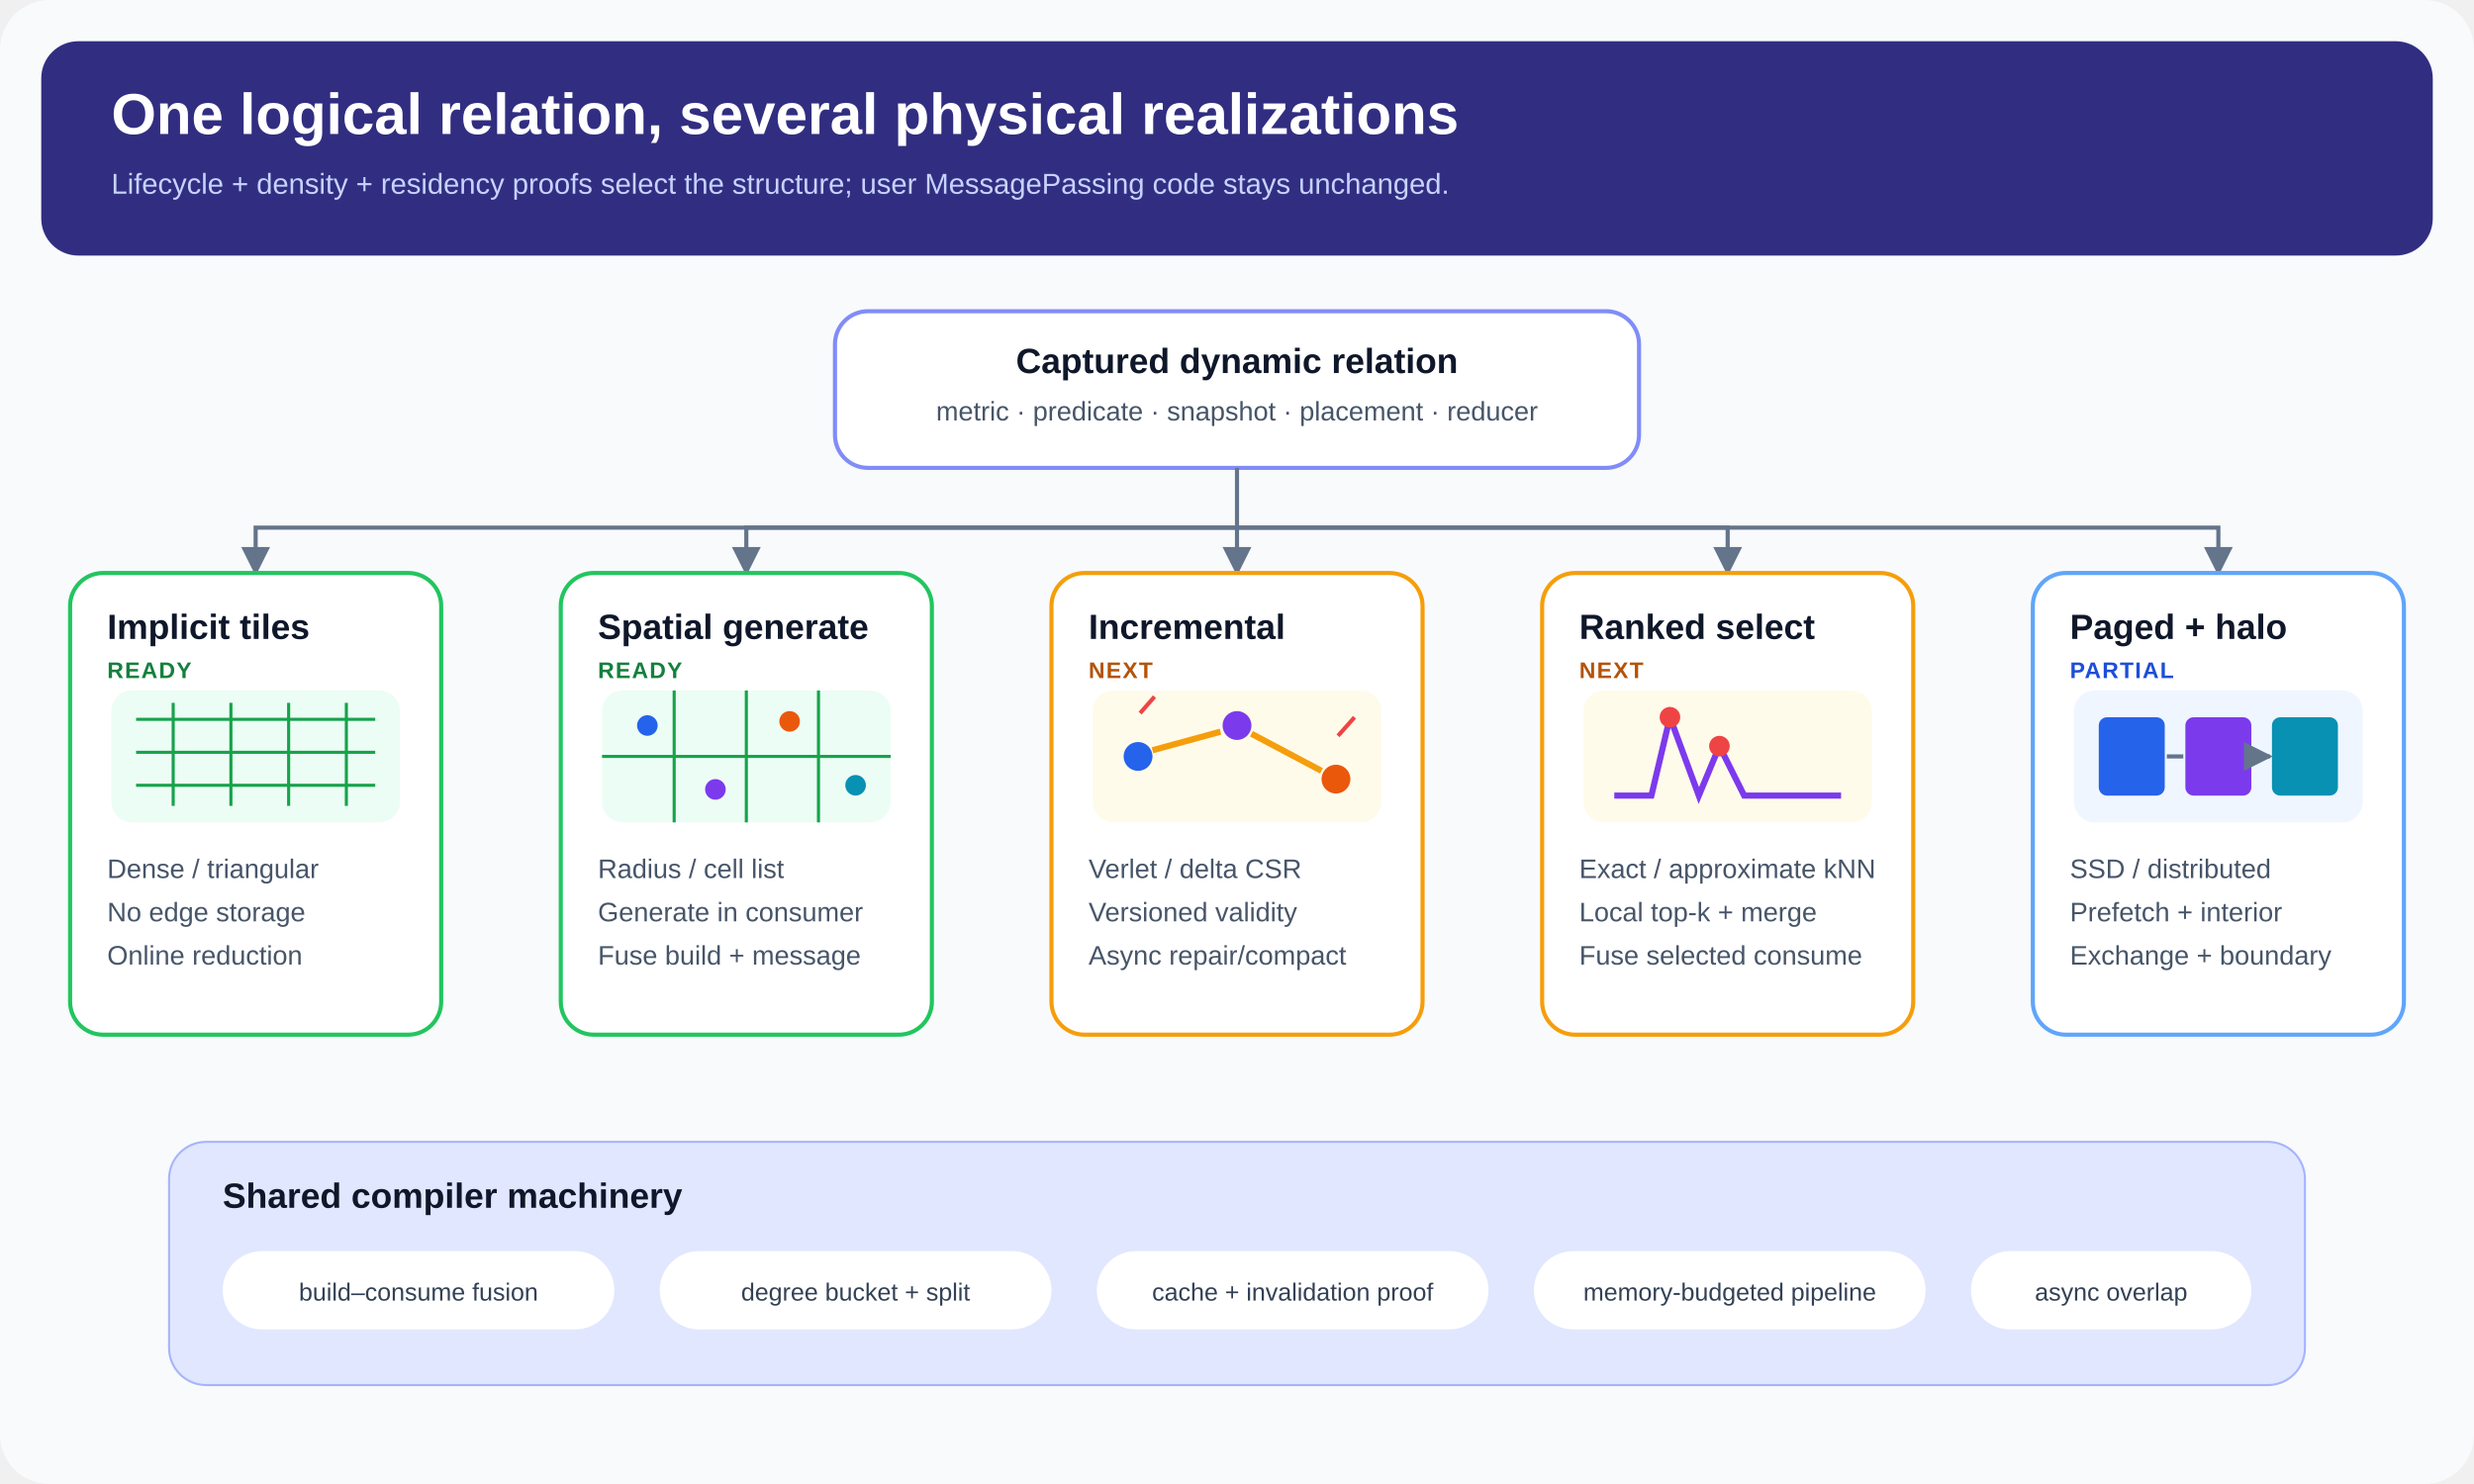
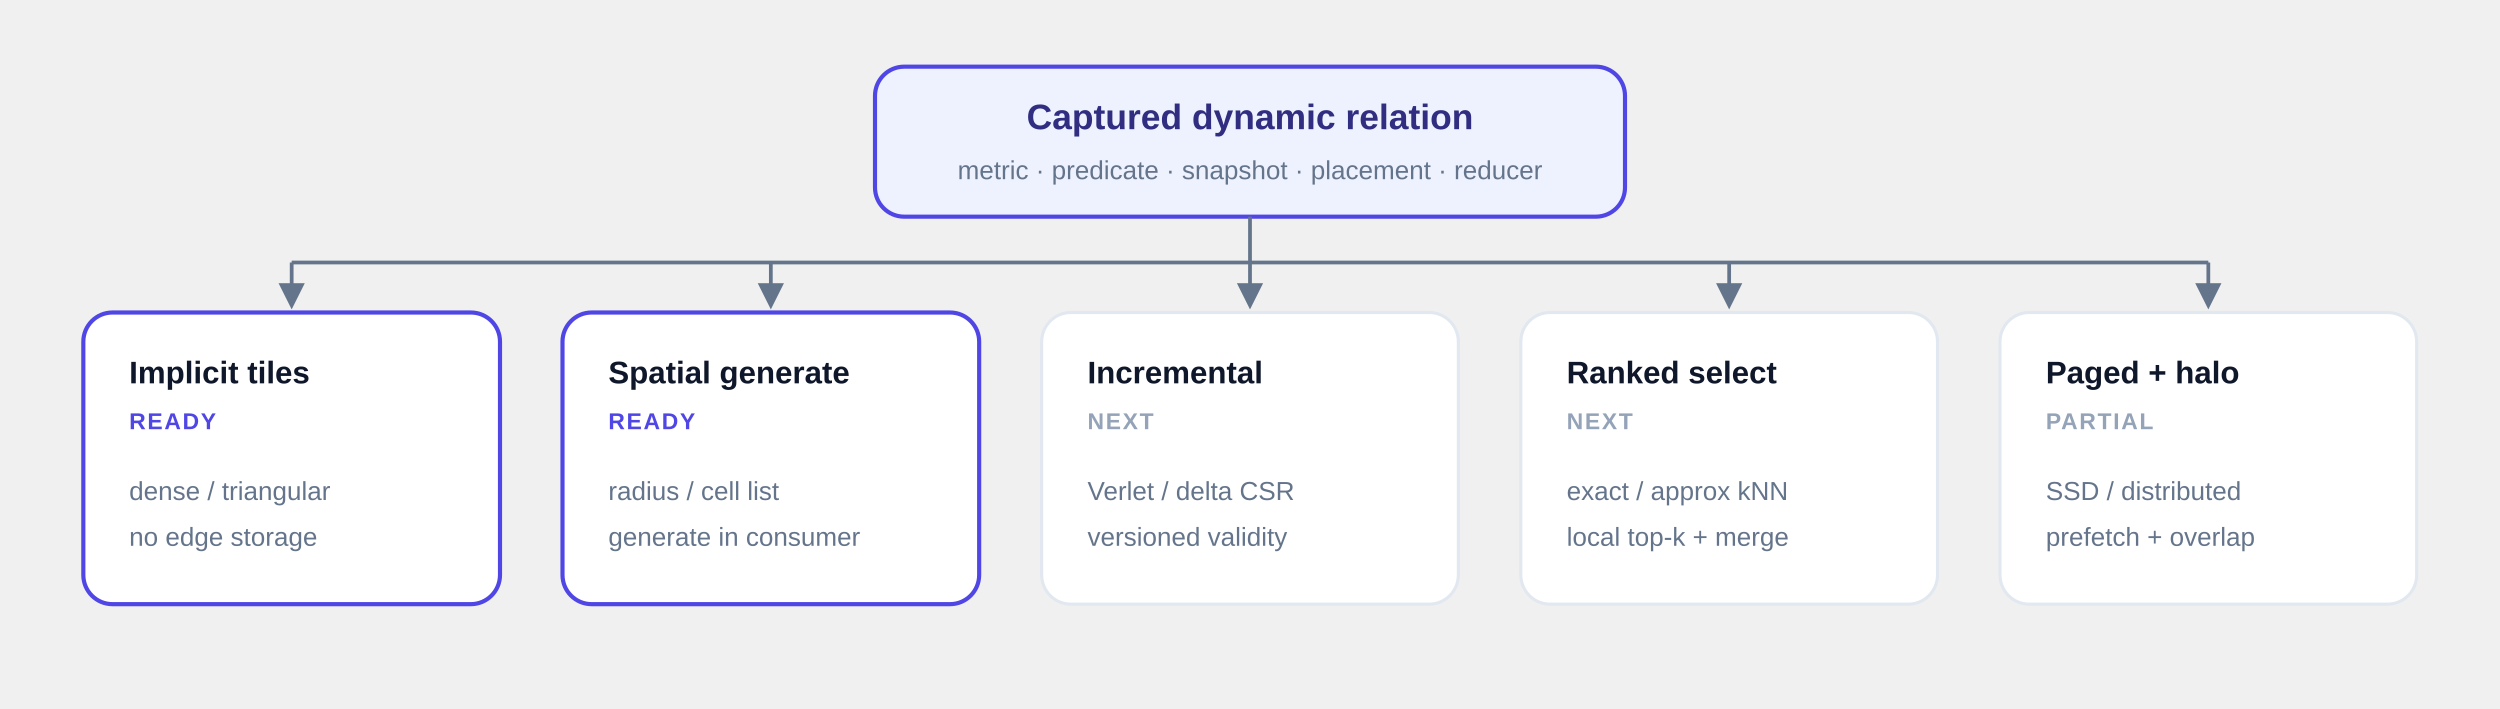
- <svg xmlns="http://www.w3.org/2000/svg" width="1200" height="720" viewBox="0 0 1200 720" role="img" aria-labelledby="title desc">
+ <svg xmlns="http://www.w3.org/2000/svg" width="1200" height="340" viewBox="0 0 1200 340" role="img" aria-labelledby="title desc">
  <defs>
-     <linearGradient id="header" x1="0" x2="1">
-       <stop offset="0" stop-color="#172554" />
-       <stop offset="1" stop-color="#312e81" />
-     </linearGradient>
-     <marker id="arrow" viewBox="0 0 10 10" refX="9" refY="5" markerWidth="7" markerHeight="7" orient="auto-start-reverse">
-       <path d="M0 0L10 5L0 10z" fill="#64748b" />
+     <marker id="drsA" viewBox="0 0 10 10" refX="8" refY="5" markerWidth="7" markerHeight="7" orient="auto-start-reverse">
+       <path d="M0 0l10 5-10 5z" fill="#64748b" />
    </marker>
    <style>
-       text{font-family:Arial,sans-serif}.title{font-size:28px;font-weight:700;fill:#fff}.sub{font-size:14px;fill:#c7d2fe}
-       .cardTitle{font-size:17px;font-weight:700;fill:#0f172a}.body{font-size:13px;fill:#475569}
-       .status{font-size:11px;font-weight:700;letter-spacing:.6px}.chip{font-size:12px;fill:#334155}
-       .flow{stroke:#64748b;stroke-width:2;fill:none;marker-end:url(#arrow)}
+       text{font-family:Arial,sans-serif}
+       .rootTitle{font-size:17px;font-weight:700;fill:#312e81}
+       .cardTitle{font-size:15px;font-weight:700;fill:#0f172a}
+       .status{font-size:11px;font-weight:700;letter-spacing:.8px}
+       .ready{fill:#4f46e5}
+       .pending{fill:#94a3b8}
+       .body{font-size:12.5px;fill:#64748b}
+       .flow{stroke:#64748b;stroke-width:1.8;fill:none}
    </style>
  </defs>
-   <rect width="1200" height="720" rx="24" fill="#f8fafc" />
-   <rect x="20" y="20" width="1160" height="104" rx="18" fill="#312e81" />
-   <text x="54" y="65" class="title">One logical relation, several physical realizations</text>
-   <text x="54" y="94" class="sub">Lifecycle + density + residency proofs select the structure; user MessagePassing code stays unchanged.</text>
-   <rect x="405" y="151" width="390" height="76" rx="16" fill="#fff" stroke="#818cf8" stroke-width="2" />
-   <text x="600" y="181" text-anchor="middle" class="cardTitle">Captured dynamic relation</text>
-   <text x="600" y="204" text-anchor="middle" class="body">metric · predicate · snapshot · placement · reducer</text>
-   <path d="M600 227V256H124V278" class="flow" />
-   <path d="M600 256H362V278" class="flow" />
-   <path d="M600 256V278" class="flow" />
-   <path d="M600 256H838V278" class="flow" />
-   <path d="M600 256H1076V278" class="flow" />
-   <g>
-     <rect x="34" y="278" width="180" height="224" rx="16" fill="#fff" stroke="#22c55e" stroke-width="2" />
-     <text x="52" y="310" class="cardTitle">Implicit tiles</text>
-     <text x="52" y="329" class="status" fill="#15803d">READY</text>
-     <rect x="54" y="335" width="140" height="64" rx="10" fill="#ecfdf5" />
-     <path d="M66 349h116M66 365h116M66 381h116M84 341v50M112 341v50M140 341v50M168 341v50" stroke="#16a34a" stroke-width="1.5" />
-     <text x="52" y="426" class="body">Dense / triangular</text>
-     <text x="52" y="447" class="body">No edge storage</text>
-     <text x="52" y="468" class="body">Online reduction</text>
-   </g>
-   <g>
-     <rect x="272" y="278" width="180" height="224" rx="16" fill="#fff" stroke="#22c55e" stroke-width="2" />
-     <text x="290" y="310" class="cardTitle">Spatial generate</text>
-     <text x="290" y="329" class="status" fill="#15803d">READY</text>
-     <rect x="292" y="335" width="140" height="64" rx="10" fill="#ecfdf5" />
-     <path d="M327 335v64M362 335v64M397 335v64M292 367h140" stroke="#16a34a" stroke-width="1.5" />
-     <circle cx="314" cy="352" r="5" fill="#2563eb" />
-     <circle cx="347" cy="383" r="5" fill="#7c3aed" />
-     <circle cx="383" cy="350" r="5" fill="#ea580c" />
-     <circle cx="415" cy="381" r="5" fill="#0891b2" />
-     <text x="290" y="426" class="body">Radius / cell list</text>
-     <text x="290" y="447" class="body">Generate in consumer</text>
-     <text x="290" y="468" class="body">Fuse build + message</text>
-   </g>
-   <g>
-     <rect x="510" y="278" width="180" height="224" rx="16" fill="#fff" stroke="#f59e0b" stroke-width="2" />
-     <text x="528" y="310" class="cardTitle">Incremental</text>
-     <text x="528" y="329" class="status" fill="#b45309">NEXT</text>
-     <rect x="530" y="335" width="140" height="64" rx="10" fill="#fffbeb" />
-     <circle cx="552" cy="367" r="7" fill="#2563eb" />
-     <circle cx="600" cy="352" r="7" fill="#7c3aed" />
-     <circle cx="648" cy="378" r="7" fill="#ea580c" />
-     <path d="M559 364L592 355M607 356L641 374" stroke="#f59e0b" stroke-width="3" />
-     <path d="M553 346l7-8M649 357l8-9" stroke="#ef4444" stroke-width="2" />
-     <text x="528" y="426" class="body">Verlet / delta CSR</text>
-     <text x="528" y="447" class="body">Versioned validity</text>
-     <text x="528" y="468" class="body">Async repair/compact</text>
-   </g>
-   <g>
-     <rect x="748" y="278" width="180" height="224" rx="16" fill="#fff" stroke="#f59e0b" stroke-width="2" />
-     <text x="766" y="310" class="cardTitle">Ranked select</text>
-     <text x="766" y="329" class="status" fill="#b45309">NEXT</text>
-     <rect x="768" y="335" width="140" height="64" rx="10" fill="#fffbeb" />
-     <path d="M783 386h18l9-38 14 38 10-24 12 24h47" fill="none" stroke="#7c3aed" stroke-width="3" />
-     <circle cx="810" cy="348" r="5" fill="#ef4444" />
-     <circle cx="834" cy="362" r="5" fill="#ef4444" />
-     <text x="766" y="426" class="body">Exact / approximate kNN</text>
-     <text x="766" y="447" class="body">Local top-k + merge</text>
-     <text x="766" y="468" class="body">Fuse selected consume</text>
-   </g>
-   <g>
-     <rect x="986" y="278" width="180" height="224" rx="16" fill="#fff" stroke="#60a5fa" stroke-width="2" />
-     <text x="1004" y="310" class="cardTitle">Paged + halo</text>
-     <text x="1004" y="329" class="status" fill="#1d4ed8">PARTIAL</text>
-     <rect x="1006" y="335" width="140" height="64" rx="10" fill="#eff6ff" />
-     <rect x="1018" y="348" width="32" height="38" rx="4" fill="#2563eb" />
-     <rect x="1060" y="348" width="32" height="38" rx="4" fill="#7c3aed" />
-     <rect x="1102" y="348" width="32" height="38" rx="4" fill="#0891b2" />
-     <path d="M1051 367h8M1093 367h8" stroke="#64748b" stroke-width="2" marker-end="url(#arrow)" />
-     <text x="1004" y="426" class="body">SSD / distributed</text>
-     <text x="1004" y="447" class="body">Prefetch + interior</text>
-     <text x="1004" y="468" class="body">Exchange + boundary</text>
-   </g>
-   <rect x="82" y="554" width="1036" height="118" rx="18" fill="#e0e7ff" stroke="#a5b4fc" />
-   <text x="108" y="586" class="cardTitle">Shared compiler machinery</text>
-   <g>
-     <rect x="108" y="607" width="190" height="38" rx="19" fill="#fff" />
-     <text x="203" y="631" text-anchor="middle" class="chip">build–consume fusion</text>
-     <rect x="320" y="607" width="190" height="38" rx="19" fill="#fff" />
-     <text x="415" y="631" text-anchor="middle" class="chip">degree bucket + split</text>
-     <rect x="532" y="607" width="190" height="38" rx="19" fill="#fff" />
-     <text x="627" y="631" text-anchor="middle" class="chip">cache + invalidation proof</text>
-     <rect x="744" y="607" width="190" height="38" rx="19" fill="#fff" />
-     <text x="839" y="631" text-anchor="middle" class="chip">memory-budgeted pipeline</text>
-     <rect x="956" y="607" width="136" height="38" rx="19" fill="#fff" />
-     <text x="1024" y="631" text-anchor="middle" class="chip">async overlap</text>
-   </g>
+   <rect x="420" y="32" width="360" height="72" rx="14" fill="#eef2ff" stroke="#4f46e5" stroke-width="2" />
+   <text class="rootTitle" x="600" y="62" text-anchor="middle">Captured dynamic relation</text>
+   <text class="body" x="600" y="86" text-anchor="middle">metric · predicate · snapshot · placement · reducer</text>
+   <path class="flow" d="M600 104V126" />
+   <path class="flow" d="M140 126H1060" />
+   <path class="flow" d="M140 126V146" marker-end="url(#drsA)" />
+   <path class="flow" d="M370 126V146" marker-end="url(#drsA)" />
+   <path class="flow" d="M600 126V146" marker-end="url(#drsA)" />
+   <path class="flow" d="M830 126V146" marker-end="url(#drsA)" />
+   <path class="flow" d="M1060 126V146" marker-end="url(#drsA)" />
+   <rect x="40" y="150" width="200" height="140" rx="14" fill="#ffffff" stroke="#4f46e5" stroke-width="2" />
+   <text class="cardTitle" x="62" y="184">Implicit tiles</text>
+   <text class="status ready" x="62" y="206">READY</text>
+   <text class="body" x="62" y="240">dense / triangular</text>
+   <text class="body" x="62" y="262">no edge storage</text>
+   <rect x="270" y="150" width="200" height="140" rx="14" fill="#ffffff" stroke="#4f46e5" stroke-width="2" />
+   <text class="cardTitle" x="292" y="184">Spatial generate</text>
+   <text class="status ready" x="292" y="206">READY</text>
+   <text class="body" x="292" y="240">radius / cell list</text>
+   <text class="body" x="292" y="262">generate in consumer</text>
+   <rect x="500" y="150" width="200" height="140" rx="14" fill="#ffffff" stroke="#e2e8f0" stroke-width="1.5" />
+   <text class="cardTitle" x="522" y="184">Incremental</text>
+   <text class="status pending" x="522" y="206">NEXT</text>
+   <text class="body" x="522" y="240">Verlet / delta CSR</text>
+   <text class="body" x="522" y="262">versioned validity</text>
+   <rect x="730" y="150" width="200" height="140" rx="14" fill="#ffffff" stroke="#e2e8f0" stroke-width="1.5" />
+   <text class="cardTitle" x="752" y="184">Ranked select</text>
+   <text class="status pending" x="752" y="206">NEXT</text>
+   <text class="body" x="752" y="240">exact / approx kNN</text>
+   <text class="body" x="752" y="262">local top-k + merge</text>
+   <rect x="960" y="150" width="200" height="140" rx="14" fill="#ffffff" stroke="#e2e8f0" stroke-width="1.5" />
+   <text class="cardTitle" x="982" y="184">Paged + halo</text>
+   <text class="status pending" x="982" y="206">PARTIAL</text>
+   <text class="body" x="982" y="240">SSD / distributed</text>
+   <text class="body" x="982" y="262">prefetch + overlap</text>
</svg>
